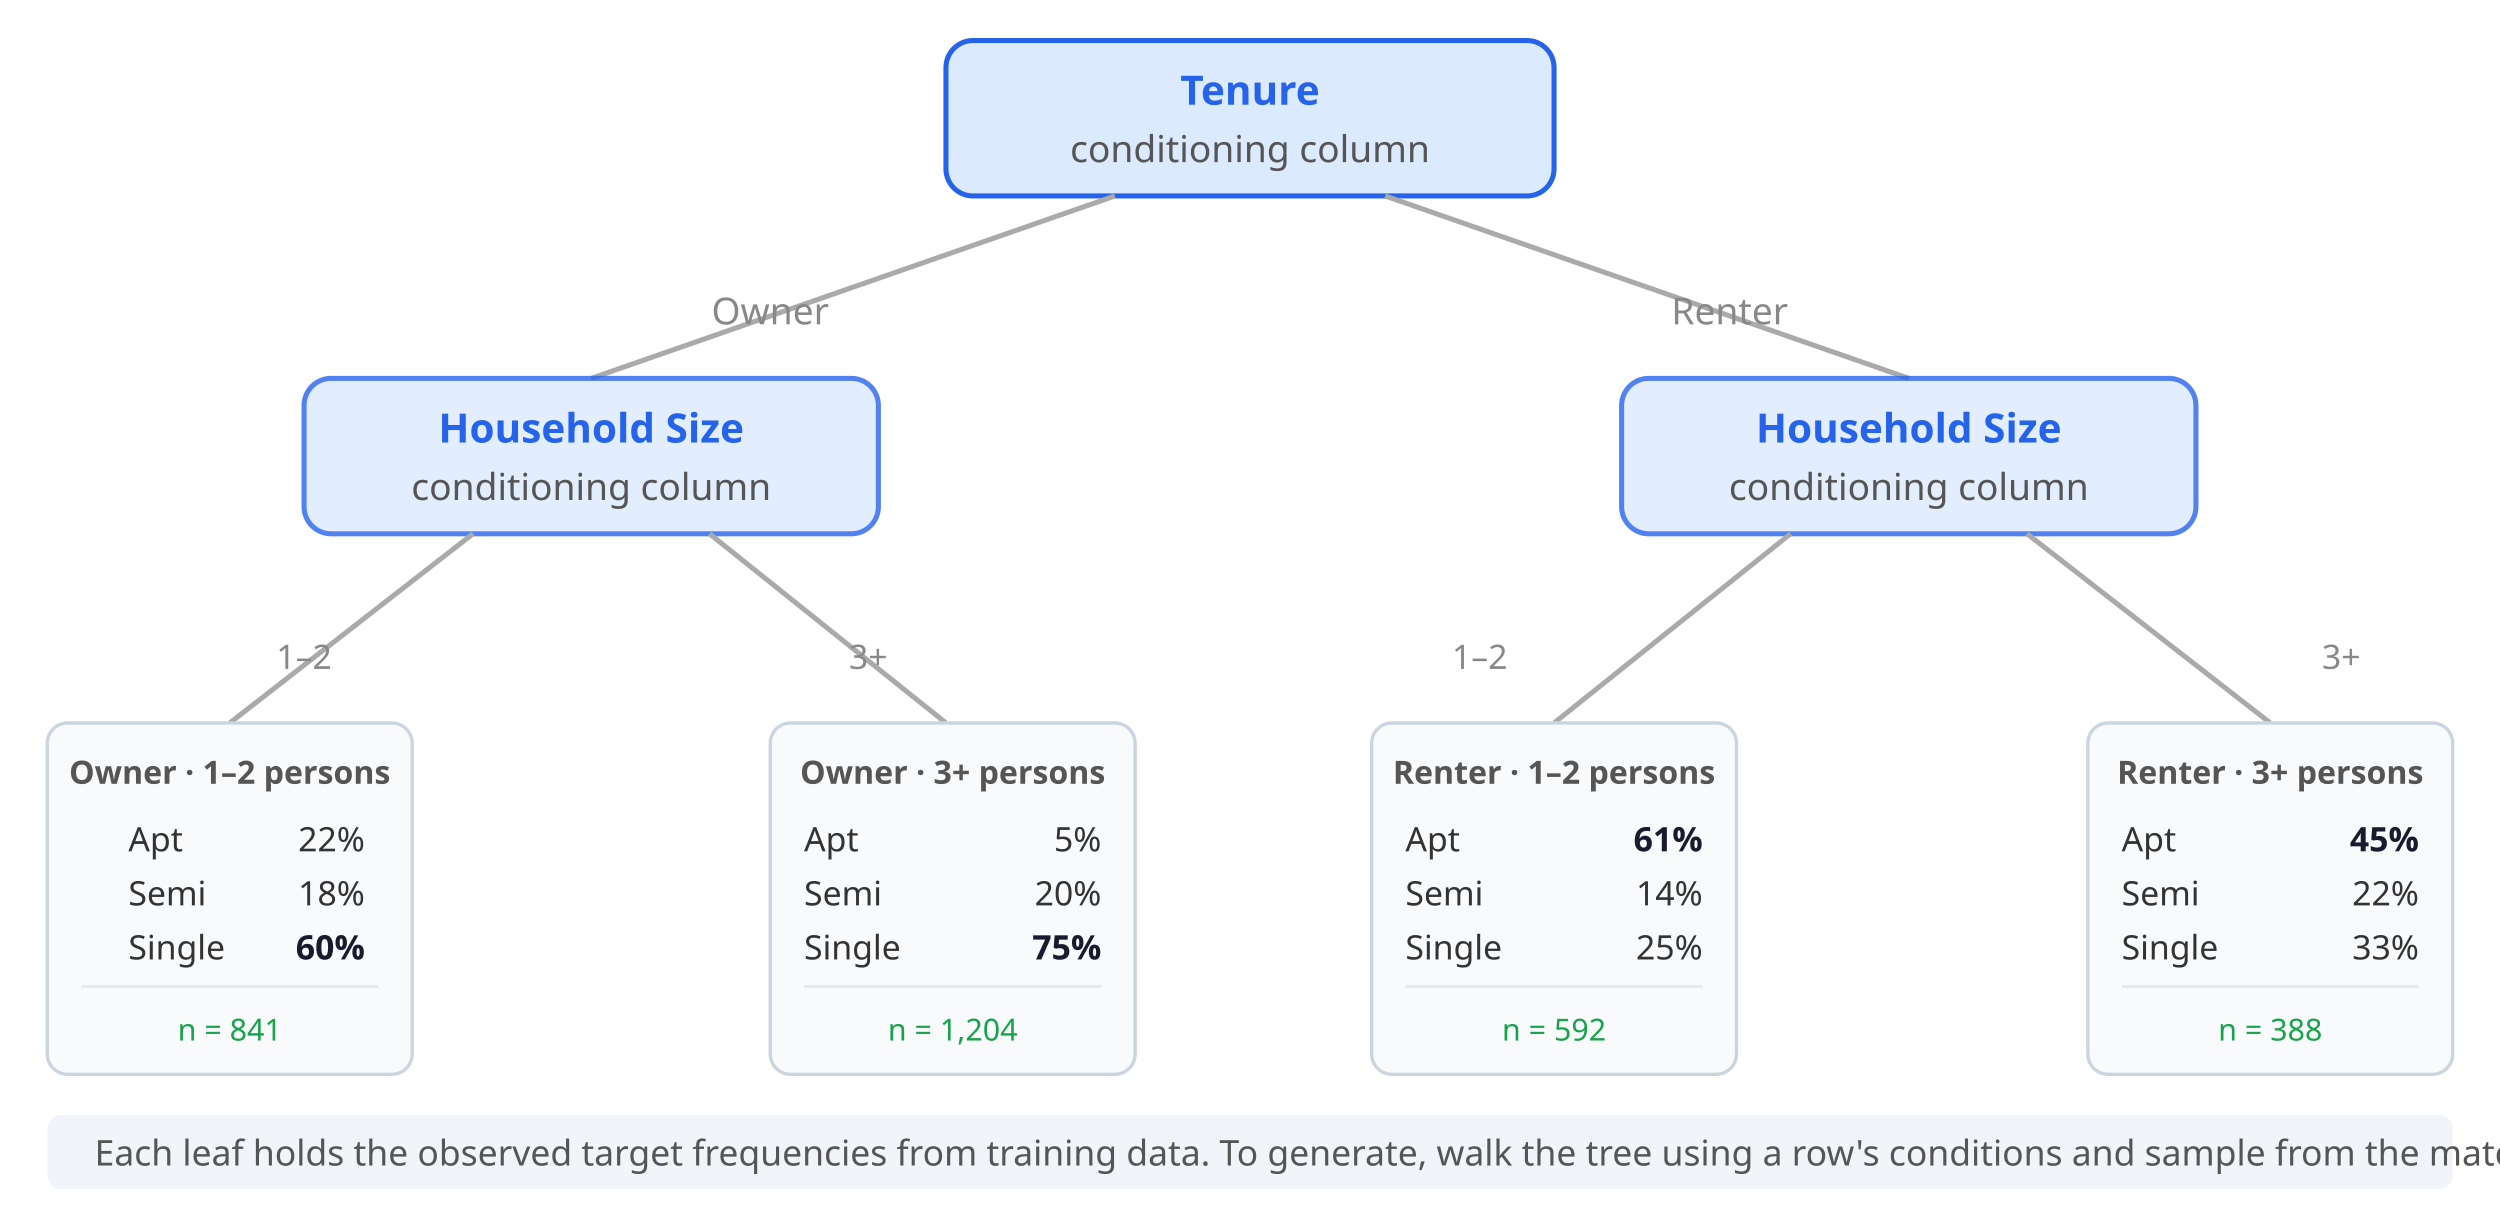
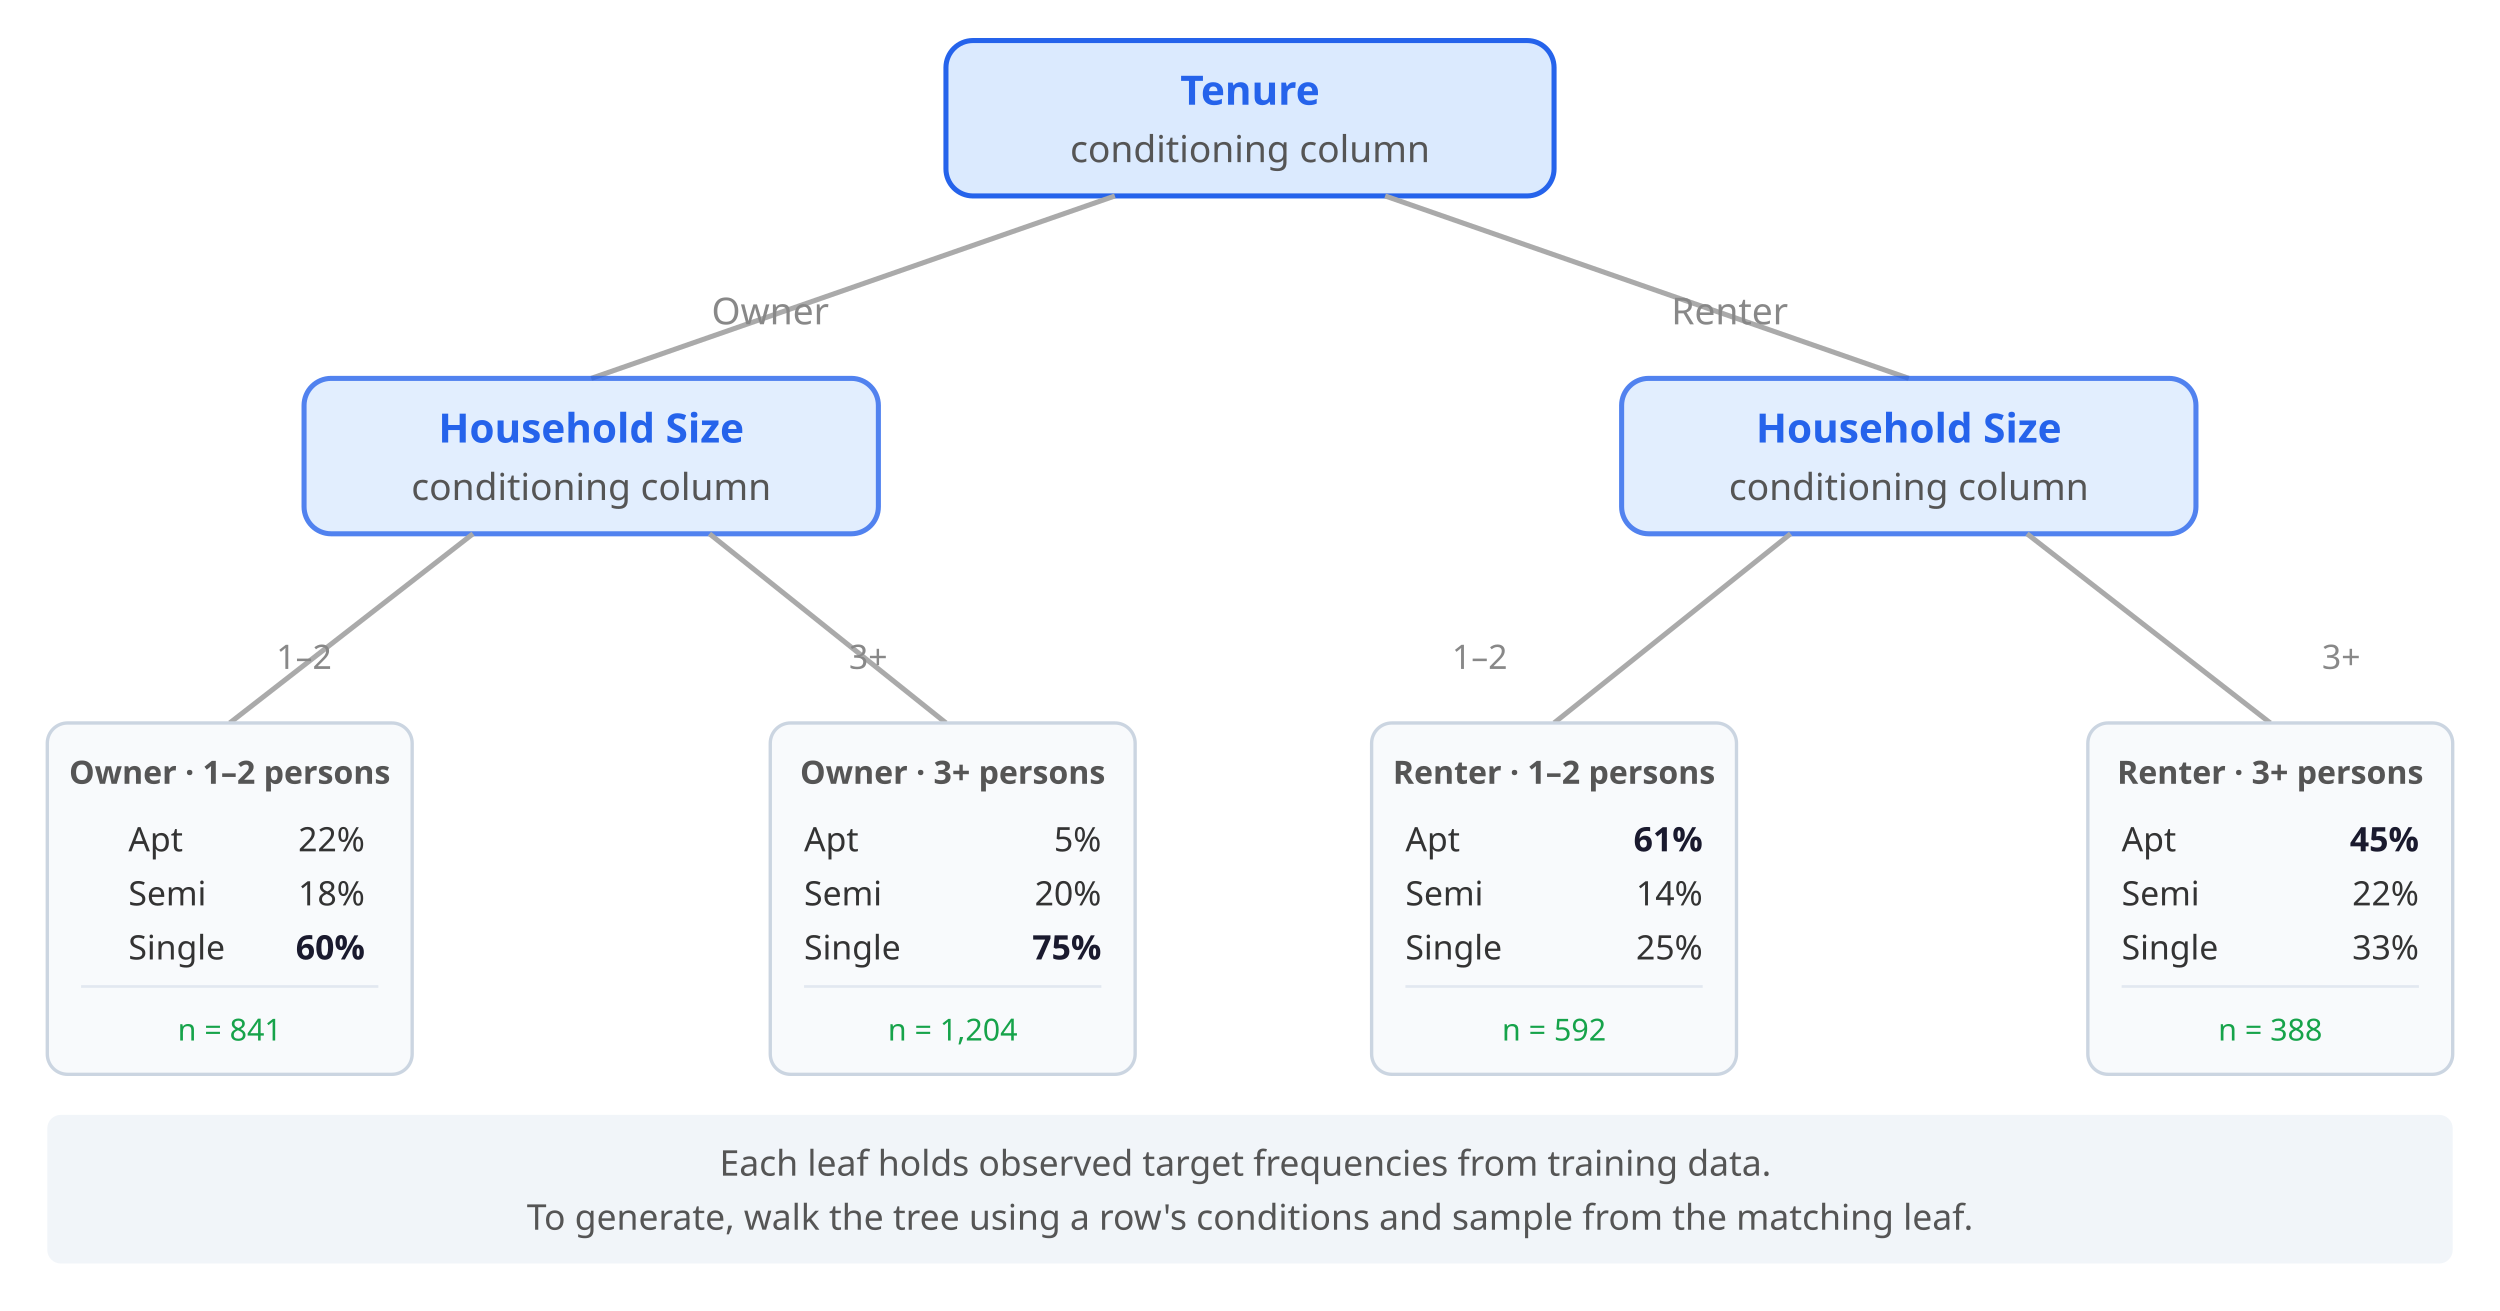
- <svg xmlns="http://www.w3.org/2000/svg" viewBox="0 0 740 360" role="img" font-family="system-ui, sans-serif" font-size="13">
+ <svg xmlns="http://www.w3.org/2000/svg" viewBox="0 0 740 388" role="img" font-family="system-ui, sans-serif" font-size="13">
  <rect x="280" y="12" width="180" height="46" rx="8" fill="#dbeafe" stroke="#2563eb" stroke-width="1.5" />
  <text x="370" y="31" text-anchor="middle" font-size="12" font-weight="600" fill="#2563eb">Tenure</text>
  <text x="370" y="48" text-anchor="middle" font-size="11" fill="#555">conditioning column</text>
  <line x1="330" y1="58" x2="175" y2="112" stroke="#aaa" stroke-width="1.5" />
  <line x1="410" y1="58" x2="565" y2="112" stroke="#aaa" stroke-width="1.5" />
  <text x="228" y="96" text-anchor="middle" font-size="11" fill="#888">Owner</text>
  <text x="512" y="96" text-anchor="middle" font-size="11" fill="#888">Renter</text>
  <rect x="90" y="112" width="170" height="46" rx="8" fill="#dbeafe" stroke="#2563eb" stroke-width="1.5" opacity="0.8" />
  <text x="175" y="131" text-anchor="middle" font-size="12" font-weight="600" fill="#2563eb">Household Size</text>
  <text x="175" y="148" text-anchor="middle" font-size="11" fill="#555">conditioning column</text>
  <rect x="480" y="112" width="170" height="46" rx="8" fill="#dbeafe" stroke="#2563eb" stroke-width="1.5" opacity="0.8" />
  <text x="565" y="131" text-anchor="middle" font-size="12" font-weight="600" fill="#2563eb">Household Size</text>
  <text x="565" y="148" text-anchor="middle" font-size="11" fill="#555">conditioning column</text>
  <line x1="140" y1="158" x2="68" y2="214" stroke="#aaa" stroke-width="1.5" />
  <line x1="210" y1="158" x2="280" y2="214" stroke="#aaa" stroke-width="1.5" />
  <line x1="530" y1="158" x2="460" y2="214" stroke="#aaa" stroke-width="1.5" />
  <line x1="600" y1="158" x2="672" y2="214" stroke="#aaa" stroke-width="1.5" />
  <text x="90" y="198" text-anchor="middle" font-size="10" fill="#888">1–2</text>
  <text x="257" y="198" text-anchor="middle" font-size="10" fill="#888">3+</text>
  <text x="438" y="198" text-anchor="middle" font-size="10" fill="#888">1–2</text>
  <text x="693" y="198" text-anchor="middle" font-size="10" fill="#888">3+</text>
  <rect x="14" y="214" width="108" height="104" rx="6" fill="#f8fafc" stroke="#cbd5e1" stroke-width="1" />
  <text x="68" y="232" text-anchor="middle" font-size="9.5" font-weight="600" fill="#555">Owner · 1–2 persons</text>
  <text x="38" y="252" font-size="10" fill="#333">Apt</text>
  <text x="108" y="252" text-anchor="end" font-size="10" fill="#333">22%</text>
  <text x="38" y="268" font-size="10" fill="#333">Semi</text>
  <text x="108" y="268" text-anchor="end" font-size="10" fill="#333">18%</text>
  <text x="38" y="284" font-size="10" fill="#333">Single</text>
  <text x="108" y="284" text-anchor="end" font-size="10" fill="#1a1a2e" font-weight="600">60%</text>
  <line x1="24" y1="292" x2="112" y2="292" stroke="#e2e8f0" stroke-width="0.8" />
  <text x="68" y="308" text-anchor="middle" font-size="9" fill="#16a34a">n = 841</text>
  <rect x="228" y="214" width="108" height="104" rx="6" fill="#f8fafc" stroke="#cbd5e1" stroke-width="1" />
  <text x="282" y="232" text-anchor="middle" font-size="9.5" font-weight="600" fill="#555">Owner · 3+ persons</text>
  <text x="238" y="252" font-size="10" fill="#333">Apt</text>
  <text x="326" y="252" text-anchor="end" font-size="10" fill="#333">5%</text>
  <text x="238" y="268" font-size="10" fill="#333">Semi</text>
  <text x="326" y="268" text-anchor="end" font-size="10" fill="#333">20%</text>
  <text x="238" y="284" font-size="10" fill="#333">Single</text>
  <text x="326" y="284" text-anchor="end" font-size="10" fill="#1a1a2e" font-weight="600">75%</text>
  <line x1="238" y1="292" x2="326" y2="292" stroke="#e2e8f0" stroke-width="0.8" />
  <text x="282" y="308" text-anchor="middle" font-size="9" fill="#16a34a">n = 1,204</text>
  <rect x="406" y="214" width="108" height="104" rx="6" fill="#f8fafc" stroke="#cbd5e1" stroke-width="1" />
  <text x="460" y="232" text-anchor="middle" font-size="9.5" font-weight="600" fill="#555">Renter · 1–2 persons</text>
  <text x="416" y="252" font-size="10" fill="#333">Apt</text>
  <text x="504" y="252" text-anchor="end" font-size="10" fill="#1a1a2e" font-weight="600">61%</text>
  <text x="416" y="268" font-size="10" fill="#333">Semi</text>
  <text x="504" y="268" text-anchor="end" font-size="10" fill="#333">14%</text>
  <text x="416" y="284" font-size="10" fill="#333">Single</text>
  <text x="504" y="284" text-anchor="end" font-size="10" fill="#333">25%</text>
  <line x1="416" y1="292" x2="504" y2="292" stroke="#e2e8f0" stroke-width="0.8" />
  <text x="460" y="308" text-anchor="middle" font-size="9" fill="#16a34a">n = 592</text>
  <rect x="618" y="214" width="108" height="104" rx="6" fill="#f8fafc" stroke="#cbd5e1" stroke-width="1" />
  <text x="672" y="232" text-anchor="middle" font-size="9.5" font-weight="600" fill="#555">Renter · 3+ persons</text>
  <text x="628" y="252" font-size="10" fill="#333">Apt</text>
  <text x="716" y="252" text-anchor="end" font-size="10" fill="#1a1a2e" font-weight="600">45%</text>
  <text x="628" y="268" font-size="10" fill="#333">Semi</text>
  <text x="716" y="268" text-anchor="end" font-size="10" fill="#333">22%</text>
  <text x="628" y="284" font-size="10" fill="#333">Single</text>
  <text x="716" y="284" text-anchor="end" font-size="10" fill="#333">33%</text>
  <line x1="628" y1="292" x2="716" y2="292" stroke="#e2e8f0" stroke-width="0.8" />
  <text x="672" y="308" text-anchor="middle" font-size="9" fill="#16a34a">n = 388</text>
-   <rect x="14" y="330" width="712" height="22" rx="4" fill="#f1f5f9" />
-   <text x="28" y="345" font-size="10.5" fill="#555">Each leaf holds the observed target frequencies from training data. To generate, walk the tree using a row's conditions and sample from the matching leaf.</text>
+   <rect x="14" y="330" width="712" height="44" rx="4" fill="#f1f5f9" />
+   <text x="370" y="348" text-anchor="middle" font-size="10.5" fill="#555">
+     <tspan x="370" dy="0">Each leaf holds observed target frequencies from training data.</tspan>
+     <tspan x="370" dy="16">To generate, walk the tree using a row's conditions and sample from the matching leaf.</tspan>
+   </text>
</svg>
